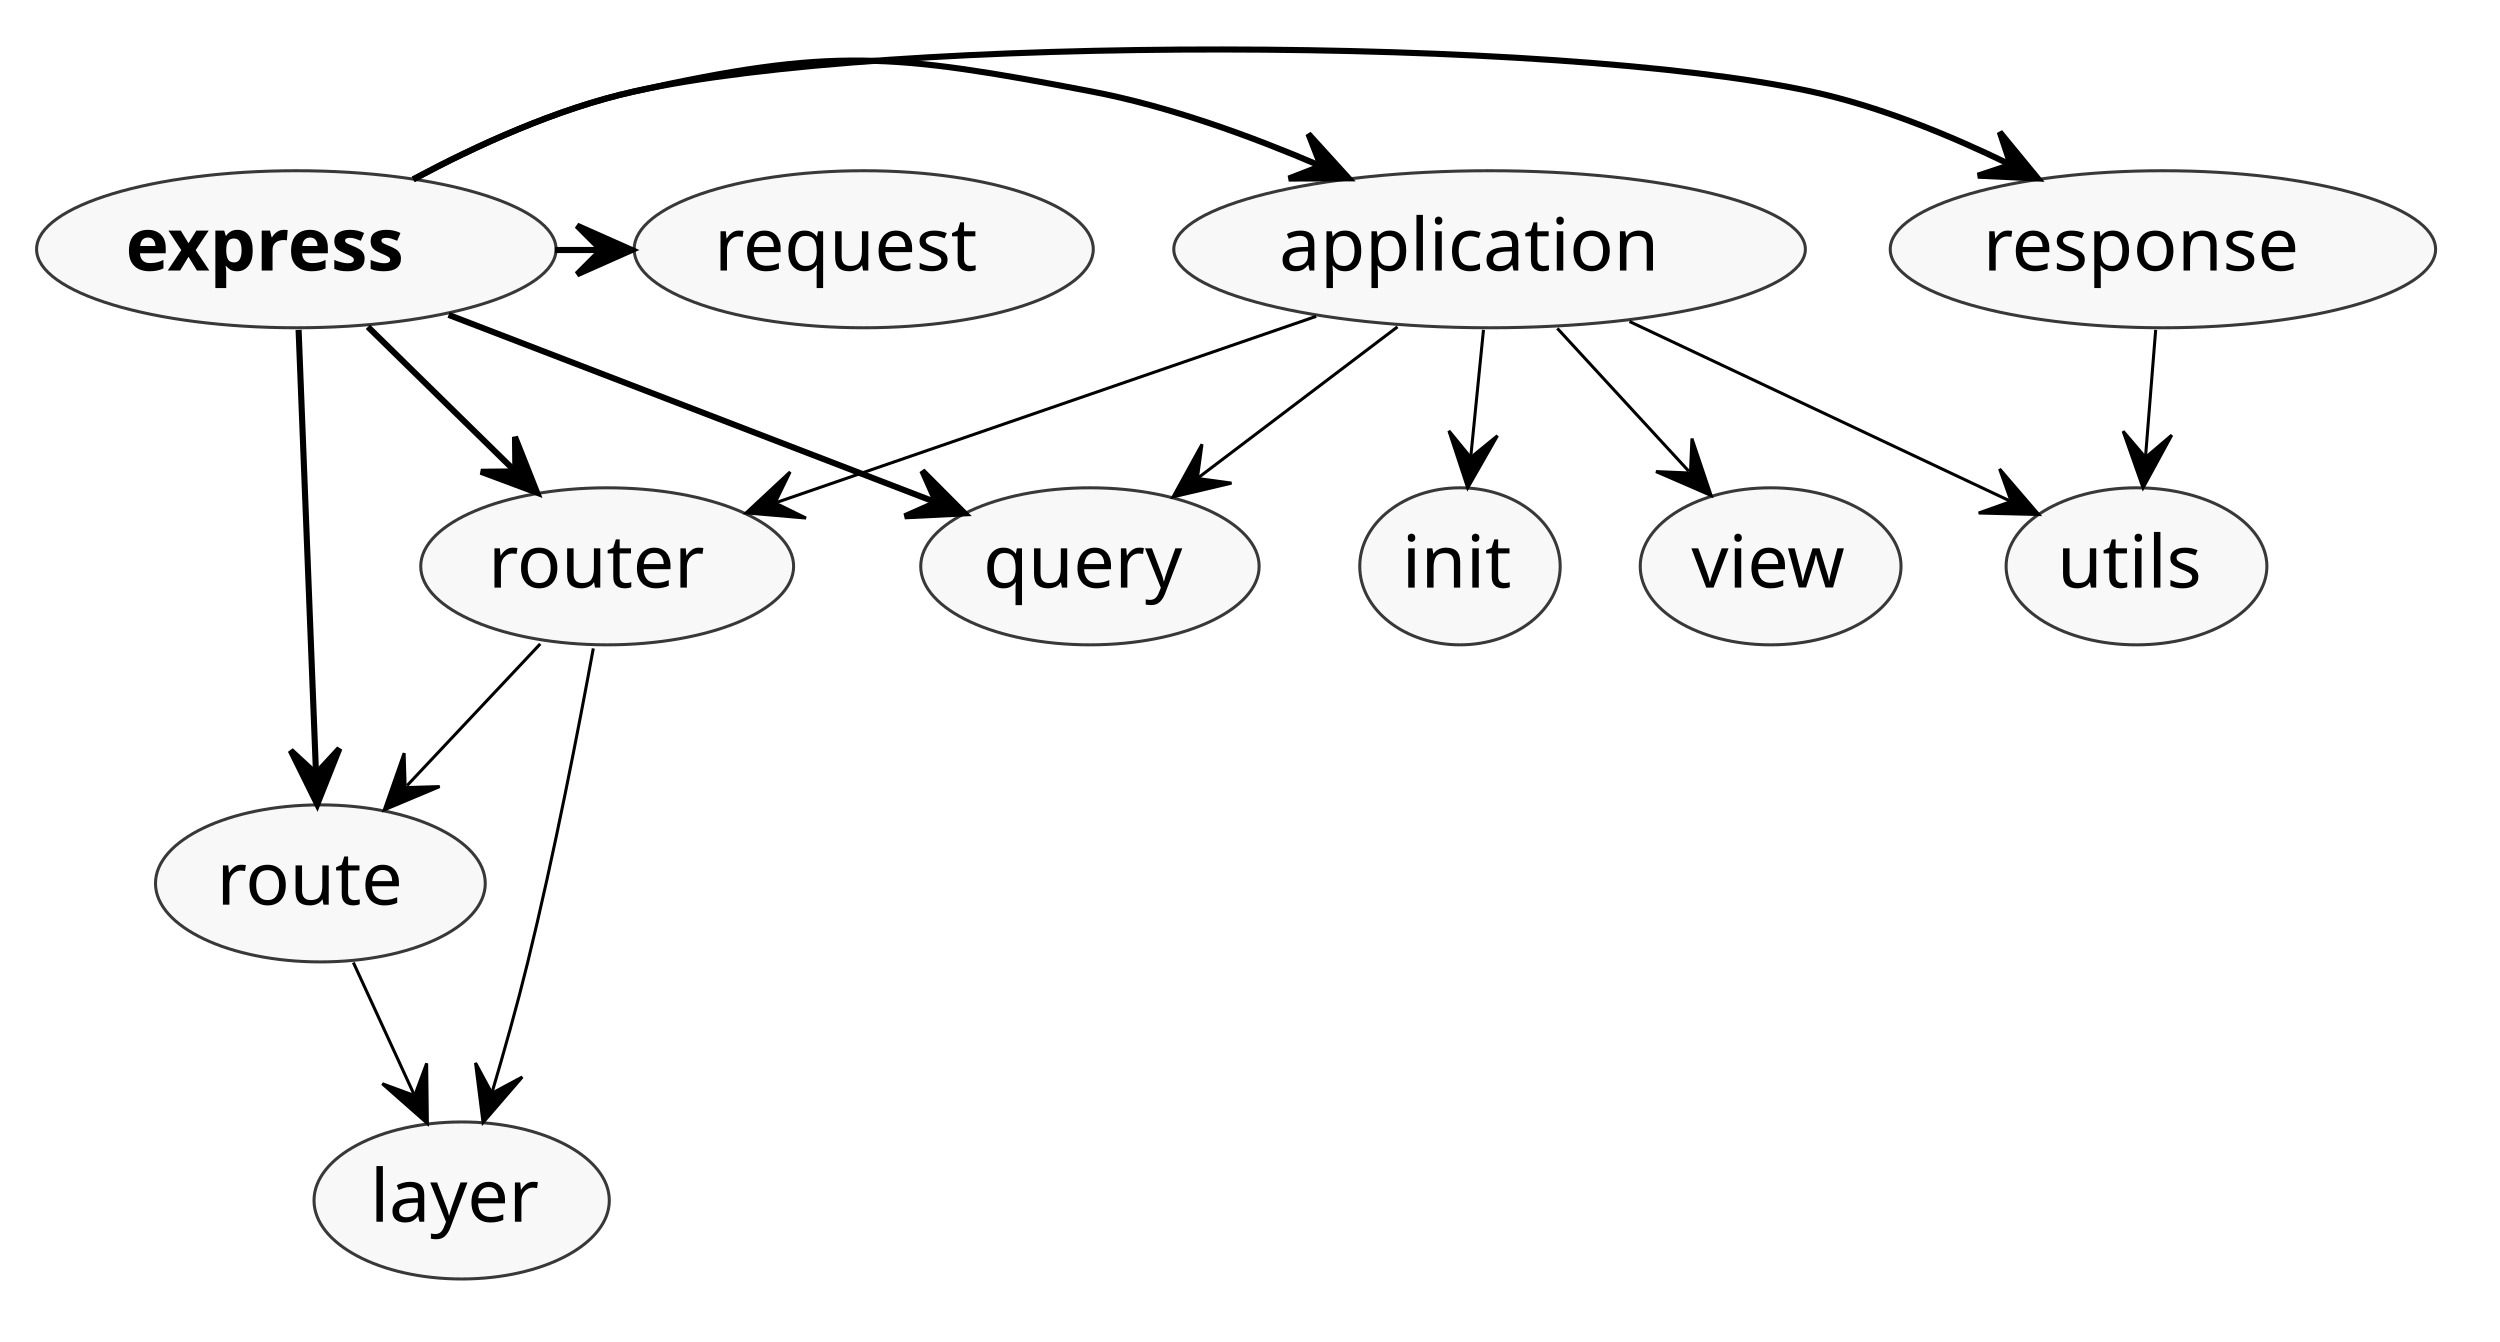
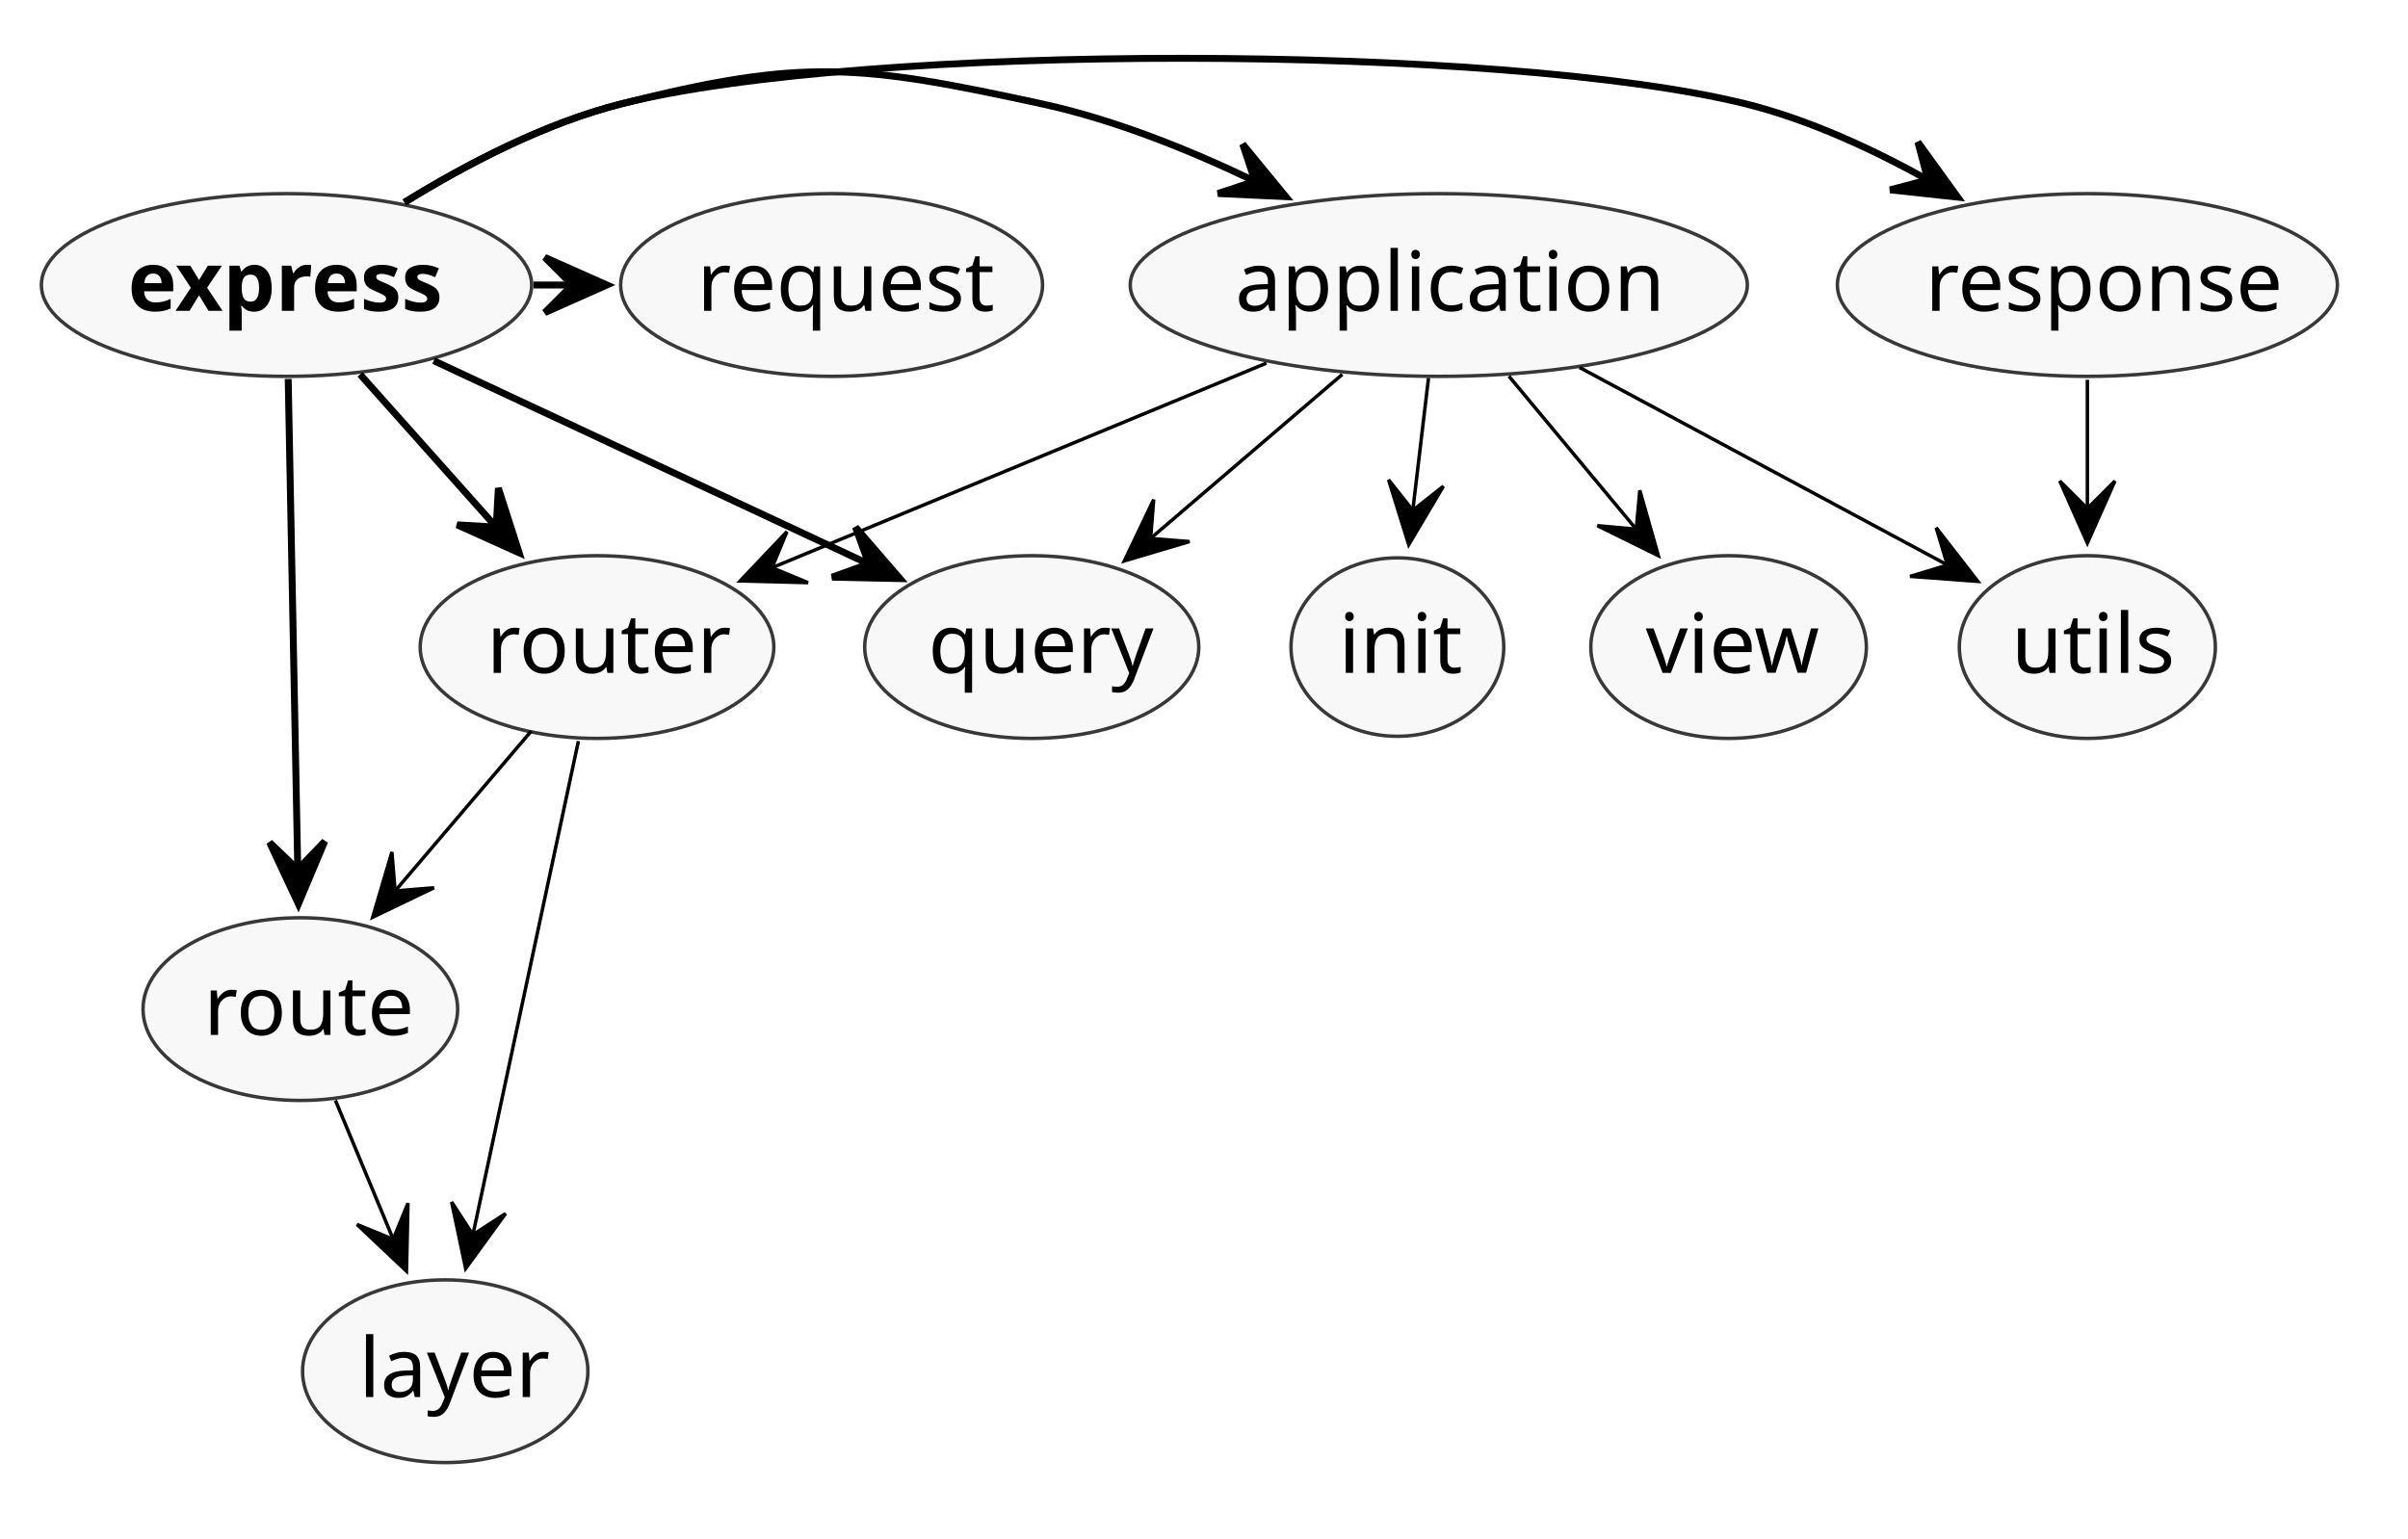
- <svg xmlns="http://www.w3.org/2000/svg" contentScriptType="application/ecmascript" contentStyleType="text/css" height="220px" preserveAspectRatio="none" style="width:410px;height:220px;" version="1.1" viewBox="0 0 410 220" width="410px" zoomAndPan="magnify">
+ <svg xmlns="http://www.w3.org/2000/svg" contentScriptType="application/ecmascript" contentStyleType="text/css" height="223px" preserveAspectRatio="none" style="width:349px;height:223px;" version="1.1" viewBox="0 0 349 223" width="349px" zoomAndPan="magnify">
  <defs />
  <g>
-     <ellipse cx="244.29" cy="40.877" fill="#F8F8F8" rx="51.79" ry="12.877" style="stroke: #383838; stroke-width: 0.5;" />
-     <text fill="#000000" font-family="Tahoma" font-size="12" lengthAdjust="spacingAndGlyphs" textLength="69" x="209.79" y="44.362">application</text>
-     <ellipse cx="48.598" cy="40.877" fill="#F8F8F8" rx="42.598" ry="12.877" style="stroke: #383838; stroke-width: 0.5;" />
-     <text fill="#000000" font-family="Tahoma" font-size="12" font-weight="bold" lengthAdjust="spacingAndGlyphs" textLength="56" x="20.598" y="44.362">express</text>
-     <ellipse cx="239.435" cy="92.877" fill="#F8F8F8" rx="16.435" ry="12.877" style="stroke: #383838; stroke-width: 0.5;" />
-     <text fill="#000000" font-family="Tahoma" font-size="12" lengthAdjust="spacingAndGlyphs" textLength="19" x="229.935" y="96.362">init</text>
-     <ellipse cx="75.713" cy="196.877" fill="#F8F8F8" rx="24.213" ry="12.877" style="stroke: #383838; stroke-width: 0.5;" />
-     <text fill="#000000" font-family="Tahoma" font-size="12" lengthAdjust="spacingAndGlyphs" textLength="30" x="60.713" y="200.362">layer</text>
-     <ellipse cx="178.749" cy="92.877" fill="#F8F8F8" rx="27.749" ry="12.877" style="stroke: #383838; stroke-width: 0.5;" />
-     <text fill="#000000" font-family="Tahoma" font-size="12" lengthAdjust="spacingAndGlyphs" textLength="35" x="161.249" y="96.362">query</text>
-     <ellipse cx="141.648" cy="40.877" fill="#F8F8F8" rx="37.648" ry="12.877" style="stroke: #383838; stroke-width: 0.5;" />
-     <text fill="#000000" font-family="Tahoma" font-size="12" lengthAdjust="spacingAndGlyphs" textLength="49" x="117.148" y="44.362">request</text>
-     <ellipse cx="354.719" cy="40.877" fill="#F8F8F8" rx="44.719" ry="12.877" style="stroke: #383838; stroke-width: 0.5;" />
-     <text fill="#000000" font-family="Tahoma" font-size="12" lengthAdjust="spacingAndGlyphs" textLength="59" x="325.219" y="44.362">response</text>
-     <ellipse cx="52.542" cy="144.877" fill="#F8F8F8" rx="27.042" ry="12.877" style="stroke: #383838; stroke-width: 0.5;" />
-     <text fill="#000000" font-family="Tahoma" font-size="12" lengthAdjust="spacingAndGlyphs" textLength="34" x="35.542" y="148.362">route</text>
-     <ellipse cx="99.577" cy="92.877" fill="#F8F8F8" rx="30.577" ry="12.877" style="stroke: #383838; stroke-width: 0.5;" />
-     <text fill="#000000" font-family="Tahoma" font-size="12" lengthAdjust="spacingAndGlyphs" textLength="39" x="80.077" y="96.362">router</text>
-     <ellipse cx="350.385" cy="92.877" fill="#F8F8F8" rx="21.385" ry="12.877" style="stroke: #383838; stroke-width: 0.5;" />
-     <text fill="#000000" font-family="Tahoma" font-size="12" lengthAdjust="spacingAndGlyphs" textLength="26" x="337.385" y="96.362">utils</text>
-     <ellipse cx="290.385" cy="92.877" fill="#F8F8F8" rx="21.385" ry="12.877" style="stroke: #383838; stroke-width: 0.5;" />
-     <text fill="#000000" font-family="Tahoma" font-size="12" lengthAdjust="spacingAndGlyphs" textLength="26" x="277.385" y="96.362">view</text>
-     <path d="M243.29,54.1 C242.66,60.37 241.89,68.12 241.2,74.98 " fill="none" id="application-init" style="stroke: #000000; stroke-width: 0.5;" />
-     <polygon fill="#000000" points="240.7,80.01,245.581,71.456,241.2,75.035,237.621,70.655,240.7,80.01" style="stroke: #000000; stroke-width: 0.5;" />
-     <path d="M229.19,53.6 C219.46,60.97 206.82,70.55 196.59,78.29 " fill="none" id="application-query" style="stroke: #000000; stroke-width: 0.5;" />
-     <polygon fill="#000000" points="192.38,81.49,201.966,79.23,196.361,78.465,197.126,72.86,192.38,81.49" style="stroke: #000000; stroke-width: 0.5;" />
-     <path d="M215.85,51.88 C190.16,60.74 152.71,73.65 127.29,82.42 " fill="none" id="application-router" style="stroke: #000000; stroke-width: 0.5;" />
-     <polygon fill="#000000" points="122.37,84.11,132.182,84.961,127.097,82.482,129.577,77.397,122.37,84.11" style="stroke: #000000; stroke-width: 0.5;" />
-     <path d="M267.24,52.73 C285.7,61.43 311.53,73.62 329.5,82.1 " fill="none" id="application-utils" style="stroke: #000000; stroke-width: 0.5;" />
-     <polygon fill="#000000" points="334.35,84.38,327.935,76.907,329.833,82.236,324.504,84.134,334.35,84.38" style="stroke: #000000; stroke-width: 0.5;" />
-     <path d="M255.4,53.85 C261.86,60.87 270.09,69.82 276.96,77.28 " fill="none" id="application-view" style="stroke: #000000; stroke-width: 0.5;" />
-     <polygon fill="#000000" points="280.62,81.26,277.477,71.926,277.238,77.578,271.586,77.338,280.62,81.26" style="stroke: #000000; stroke-width: 0.5;" />
-     <path d="M67.78,29.41 C78.13,23.86 91.33,17.82 104,15 C136.54,7.76 146.26,8.74 179,15 C191.72,17.43 205.13,22.3 216.47,27.17 " fill="none" id="&lt;b&gt;express&lt;/b&gt;-application" style="stroke: #000000; stroke-width: 1.0;" />
-     <polygon fill="#000000" points="221.2,29.25,214.577,21.961,216.625,27.234,211.351,29.282,221.2,29.25" style="stroke: #000000; stroke-width: 1.0;" />
-     <path d="M73.57,51.64 C96.57,60.49 130.48,73.53 153.47,82.37 " fill="none" id="&lt;b&gt;express&lt;/b&gt;-query" style="stroke: #000000; stroke-width: 1.0;" />
-     <polygon fill="#000000" points="158.21,84.19,151.257,77.214,153.546,82.387,148.373,84.676,158.21,84.19" style="stroke: #000000; stroke-width: 1.0;" />
-     <path d="M91,41 C93.5,41 96,41 98.5,41 " fill="none" id="&lt;b&gt;express&lt;/b&gt;-request" style="stroke: #000000; stroke-width: 1.0;" />
-     <polygon fill="#000000" points="103.63,41,94.63,37,98.63,41,94.63,45,103.63,41" style="stroke: #000000; stroke-width: 1.0;" />
-     <path d="M67.78,29.41 C78.13,23.86 91.33,17.82 104,15 C145.86,5.68 255.07,5.96 297,15 C308.14,17.4 319.71,22.14 329.53,26.92 " fill="none" id="&lt;b&gt;express&lt;/b&gt;-response" style="stroke: #000000; stroke-width: 1.0;" />
-     <polygon fill="#000000" points="334.21,29.27,327.959,21.659,329.741,27.028,324.372,28.81,334.21,29.27" style="stroke: #000000; stroke-width: 1.0;" />
-     <path d="M48.97,54.1 C49.68,72.12 51.01,106.09 51.82,126.72 " fill="none" id="&lt;b&gt;express&lt;/b&gt;-route" style="stroke: #000000; stroke-width: 1.0;" />
-     <polygon fill="#000000" points="52.03,131.91,55.667,122.757,51.83,126.914,47.673,123.077,52.03,131.91" style="stroke: #000000; stroke-width: 1.0;" />
-     <path d="M60.33,53.6 C67.51,60.64 76.75,69.69 84.45,77.24 " fill="none" id="&lt;b&gt;express&lt;/b&gt;-router" style="stroke: #000000; stroke-width: 1.0;" />
-     <polygon fill="#000000" points="88.09,80.81,84.462,71.654,84.519,77.31,78.862,77.368,88.09,80.81" style="stroke: #000000; stroke-width: 1.0;" />
-     <path d="M353.53,54.1 C353.03,60.37 352.41,68.12 351.86,74.98 " fill="none" id="response-utils" style="stroke: #000000; stroke-width: 0.5;" />
-     <polygon fill="#000000" points="351.46,80.01,356.167,71.359,351.86,75.026,348.193,70.719,351.46,80.01" style="stroke: #000000; stroke-width: 0.5;" />
-     <path d="M57.95,157.85 C60.93,164.33 64.67,172.45 67.92,179.53 " fill="none" id="route-layer" style="stroke: #000000; stroke-width: 0.5;" />
-     <polygon fill="#000000" points="70.09,184.24,69.97,174.392,68.004,179.696,62.7,177.73,70.09,184.24" style="stroke: #000000; stroke-width: 0.5;" />
-     <path d="M97.3,106.34 C94.93,119.27 90.89,140.16 86.5,158 C84.78,165.02 82.61,172.68 80.66,179.28 " fill="none" id="router-layer" style="stroke: #000000; stroke-width: 0.5;" />
-     <polygon fill="#000000" points="79.22,184.09,85.648,176.628,80.663,179.303,77.988,174.319,79.22,184.09" style="stroke: #000000; stroke-width: 0.5;" />
-     <path d="M88.6,105.6 C82.1,112.51 73.78,121.36 66.76,128.83 " fill="none" id="router-route" style="stroke: #000000; stroke-width: 0.5;" />
-     <polygon fill="#000000" points="63.02,132.81,72.101,128.998,66.447,129.169,66.275,123.515,63.02,132.81" style="stroke: #000000; stroke-width: 0.5;" />
+     <ellipse cx="208.529" cy="41.312" fill="#F8F8F8" rx="44.719" ry="13.242" style="stroke: #383838; stroke-width: 0.5;" />
+     <text fill="#000000" font-family="Tahoma" font-size="12" lengthAdjust="spacingAndGlyphs" textLength="59" x="179.029" y="45.054">application</text>
+     <ellipse cx="41.527" cy="41.312" fill="#F8F8F8" rx="35.527" ry="13.242" style="stroke: #383838; stroke-width: 0.5;" />
+     <text fill="#000000" font-family="Tahoma" font-size="12" font-weight="bold" lengthAdjust="spacingAndGlyphs" textLength="46" x="18.527" y="45.054">express</text>
+     <ellipse cx="202.528" cy="93.794" fill="#F8F8F8" rx="15.418" ry="12.934" style="stroke: #383838; stroke-width: 0.5;" />
+     <text fill="#000000" font-family="Tahoma" font-size="12" lengthAdjust="spacingAndGlyphs" textLength="17" x="194.028" y="97.536">init</text>
+     <ellipse cx="64.528" cy="198.762" fill="#F8F8F8" rx="20.678" ry="13.242" style="stroke: #383838; stroke-width: 0.5;" />
+     <text fill="#000000" font-family="Tahoma" font-size="12" lengthAdjust="spacingAndGlyphs" textLength="25" x="52.028" y="202.504">layer</text>
+     <ellipse cx="149.533" cy="93.792" fill="#F8F8F8" rx="24.213" ry="13.242" style="stroke: #383838; stroke-width: 0.5;" />
+     <text fill="#000000" font-family="Tahoma" font-size="12" lengthAdjust="spacingAndGlyphs" textLength="30" x="134.533" y="97.534">query</text>
+     <ellipse cx="120.527" cy="41.312" fill="#F8F8F8" rx="30.577" ry="13.242" style="stroke: #383838; stroke-width: 0.5;" />
+     <text fill="#000000" font-family="Tahoma" font-size="12" lengthAdjust="spacingAndGlyphs" textLength="39" x="101.027" y="45.054">request</text>
+     <ellipse cx="302.534" cy="41.312" fill="#F8F8F8" rx="36.234" ry="13.242" style="stroke: #383838; stroke-width: 0.5;" />
+     <text fill="#000000" font-family="Tahoma" font-size="12" lengthAdjust="spacingAndGlyphs" textLength="47" x="279.034" y="45.054">response</text>
+     <ellipse cx="43.529" cy="146.272" fill="#F8F8F8" rx="22.799" ry="13.242" style="stroke: #383838; stroke-width: 0.5;" />
+     <text fill="#000000" font-family="Tahoma" font-size="12" lengthAdjust="spacingAndGlyphs" textLength="28" x="29.529" y="150.014">route</text>
+     <ellipse cx="86.527" cy="93.792" fill="#F8F8F8" rx="25.627" ry="13.242" style="stroke: #383838; stroke-width: 0.5;" />
+     <text fill="#000000" font-family="Tahoma" font-size="12" lengthAdjust="spacingAndGlyphs" textLength="32" x="70.527" y="97.534">router</text>
+     <ellipse cx="302.526" cy="93.792" fill="#F8F8F8" rx="18.556" ry="13.242" style="stroke: #383838; stroke-width: 0.5;" />
+     <text fill="#000000" font-family="Tahoma" font-size="12" lengthAdjust="spacingAndGlyphs" textLength="22" x="291.526" y="97.534">utils</text>
+     <ellipse cx="250.531" cy="93.792" fill="#F8F8F8" rx="19.971" ry="13.242" style="stroke: #383838; stroke-width: 0.5;" />
+     <text fill="#000000" font-family="Tahoma" font-size="12" lengthAdjust="spacingAndGlyphs" textLength="24" x="238.531" y="97.534">view</text>
+     <path d="M207.04,54.79 C206.35,60.65 205.5,67.77 204.73,74.25 " fill="none" id="application-init" style="stroke: #000000; stroke-width: 0.5;" />
+     <polygon fill="#000000" points="204.17,78.95,209.196,70.48,204.755,73.984,201.25,69.544,204.17,78.95" style="stroke: #000000; stroke-width: 0.5;" />
+     <path d="M194.54,54.27 C186.15,61.45 175.41,70.64 166.53,78.24 " fill="none" id="application-query" style="stroke: #000000; stroke-width: 0.5;" />
+     <polygon fill="#000000" points="162.96,81.3,172.403,78.5,166.763,78.054,167.209,72.415,162.96,81.3" style="stroke: #000000; stroke-width: 0.5;" />
+     <path d="M183.54,52.64 C162.61,61.31 132.85,73.62 111.82,82.32 " fill="none" id="application-router" style="stroke: #000000; stroke-width: 0.5;" />
+     <polygon fill="#000000" points="107.27,84.21,117.116,84.456,111.888,82.294,114.05,77.067,107.27,84.21" style="stroke: #000000; stroke-width: 0.5;" />
+     <path d="M228.92,53.26 C244.79,61.78 266.7,73.55 282.48,82.02 " fill="none" id="application-utils" style="stroke: #000000; stroke-width: 0.5;" />
+     <polygon fill="#000000" points="286.66,84.27,280.616,76.494,282.253,81.909,276.838,83.546,286.66,84.27" style="stroke: #000000; stroke-width: 0.5;" />
+     <path d="M218.69,54.53 C224.3,61.26 231.31,69.7 237.33,76.93 " fill="none" id="application-view" style="stroke: #000000; stroke-width: 0.5;" />
+     <polygon fill="#000000" points="240.35,80.55,237.665,71.074,237.15,76.708,231.517,76.194,240.35,80.55" style="stroke: #000000; stroke-width: 0.5;" />
+     <path d="M58.62,29.34 C67.54,23.83 78.89,17.88 90.03,15.06 C116.31,8.41 124.53,9.3 151.03,15.06 C161.59,17.36 172.55,21.78 182.02,26.34 " fill="none" id="&lt;b&gt;express&lt;/b&gt;-application" style="stroke: #000000; stroke-width: 1.0;" />
+     <polygon fill="#000000" points="186.36,28.51,180.109,20.899,181.891,26.268,176.522,28.05,186.36,28.51" style="stroke: #000000; stroke-width: 1.0;" />
+     <path d="M62.86,52.28 C81.14,60.82 107.4,73.1 126.22,81.9 " fill="none" id="&lt;b&gt;express&lt;/b&gt;-query" style="stroke: #000000; stroke-width: 1.0;" />
+     <polygon fill="#000000" points="130.44,83.87,123.996,76.421,125.915,81.743,120.593,83.662,130.44,83.87" style="stroke: #000000; stroke-width: 1.0;" />
+     <path d="M77.32,41.31 C79.22,41.31 81.12,41.31 83.02,41.31 " fill="none" id="&lt;b&gt;express&lt;/b&gt;-request" style="stroke: #000000; stroke-width: 1.0;" />
+     <polygon fill="#000000" points="87.96,41.31,78.96,37.31,82.96,41.31,78.96,45.31,87.96,41.31" style="stroke: #000000; stroke-width: 1.0;" />
+     <path d="M58.62,29.34 C67.54,23.83 78.89,17.88 90.03,15.06 C125.14,6.17 217.88,6.32 253.03,15.06 C262.23,17.35 271.6,21.7 279.68,26.22 " fill="none" id="&lt;b&gt;express&lt;/b&gt;-response" style="stroke: #000000; stroke-width: 1.0;" />
+     <polygon fill="#000000" points="283.74,28.58,277.967,20.601,279.416,26.069,273.949,27.518,283.74,28.58" style="stroke: #000000; stroke-width: 1.0;" />
+     <path d="M41.77,54.93 C42.12,72.76 42.75,105.47 43.16,126.25 " fill="none" id="&lt;b&gt;express&lt;/b&gt;-route" style="stroke: #000000; stroke-width: 1.0;" />
+     <polygon fill="#000000" points="43.25,131.03,47.069,121.952,43.15,126.031,39.071,122.112,43.25,131.03" style="stroke: #000000; stroke-width: 1.0;" />
+     <path d="M52.19,54.27 C58.1,60.9 65.54,69.25 71.98,76.47 " fill="none" id="&lt;b&gt;express&lt;/b&gt;-router" style="stroke: #000000; stroke-width: 1.0;" />
+     <polygon fill="#000000" points="75.24,80.13,72.23,70.752,71.91,76.4,66.262,76.08,75.24,80.13" style="stroke: #000000; stroke-width: 1.0;" />
+     <path d="M302.53,55.05 C302.53,60.71 302.53,67.49 302.53,73.74 " fill="none" id="response-utils" style="stroke: #000000; stroke-width: 0.5;" />
+     <polygon fill="#000000" points="302.53,78.72,306.53,69.72,302.53,73.72,298.53,69.72,302.53,78.72" style="stroke: #000000; stroke-width: 0.5;" />
+     <path d="M48.61,159.49 C51.14,165.57 54.24,173.04 57.04,179.75 " fill="none" id="route-layer" style="stroke: #000000; stroke-width: 0.5;" />
+     <polygon fill="#000000" points="58.91,184.25,59.13,174.404,56.982,179.637,51.749,177.489,58.91,184.25" style="stroke: #000000; stroke-width: 0.5;" />
+     <path d="M83.83,107.42 C80,125.35 72.96,158.31 68.52,179.07 " fill="none" id="router-layer" style="stroke: #000000; stroke-width: 0.5;" />
+     <polygon fill="#000000" points="67.49,183.87,73.281,175.903,68.534,178.98,65.457,174.233,67.49,183.87" style="stroke: #000000; stroke-width: 0.5;" />
+     <path d="M76.98,105.99 C71.08,112.92 63.42,121.92 56.92,129.55 " fill="none" id="router-route" style="stroke: #000000; stroke-width: 0.5;" />
+     <polygon fill="#000000" points="54.02,132.95,62.897,128.684,57.259,129.141,56.802,123.502,54.02,132.95" style="stroke: #000000; stroke-width: 0.5;" />
  </g>
</svg>
